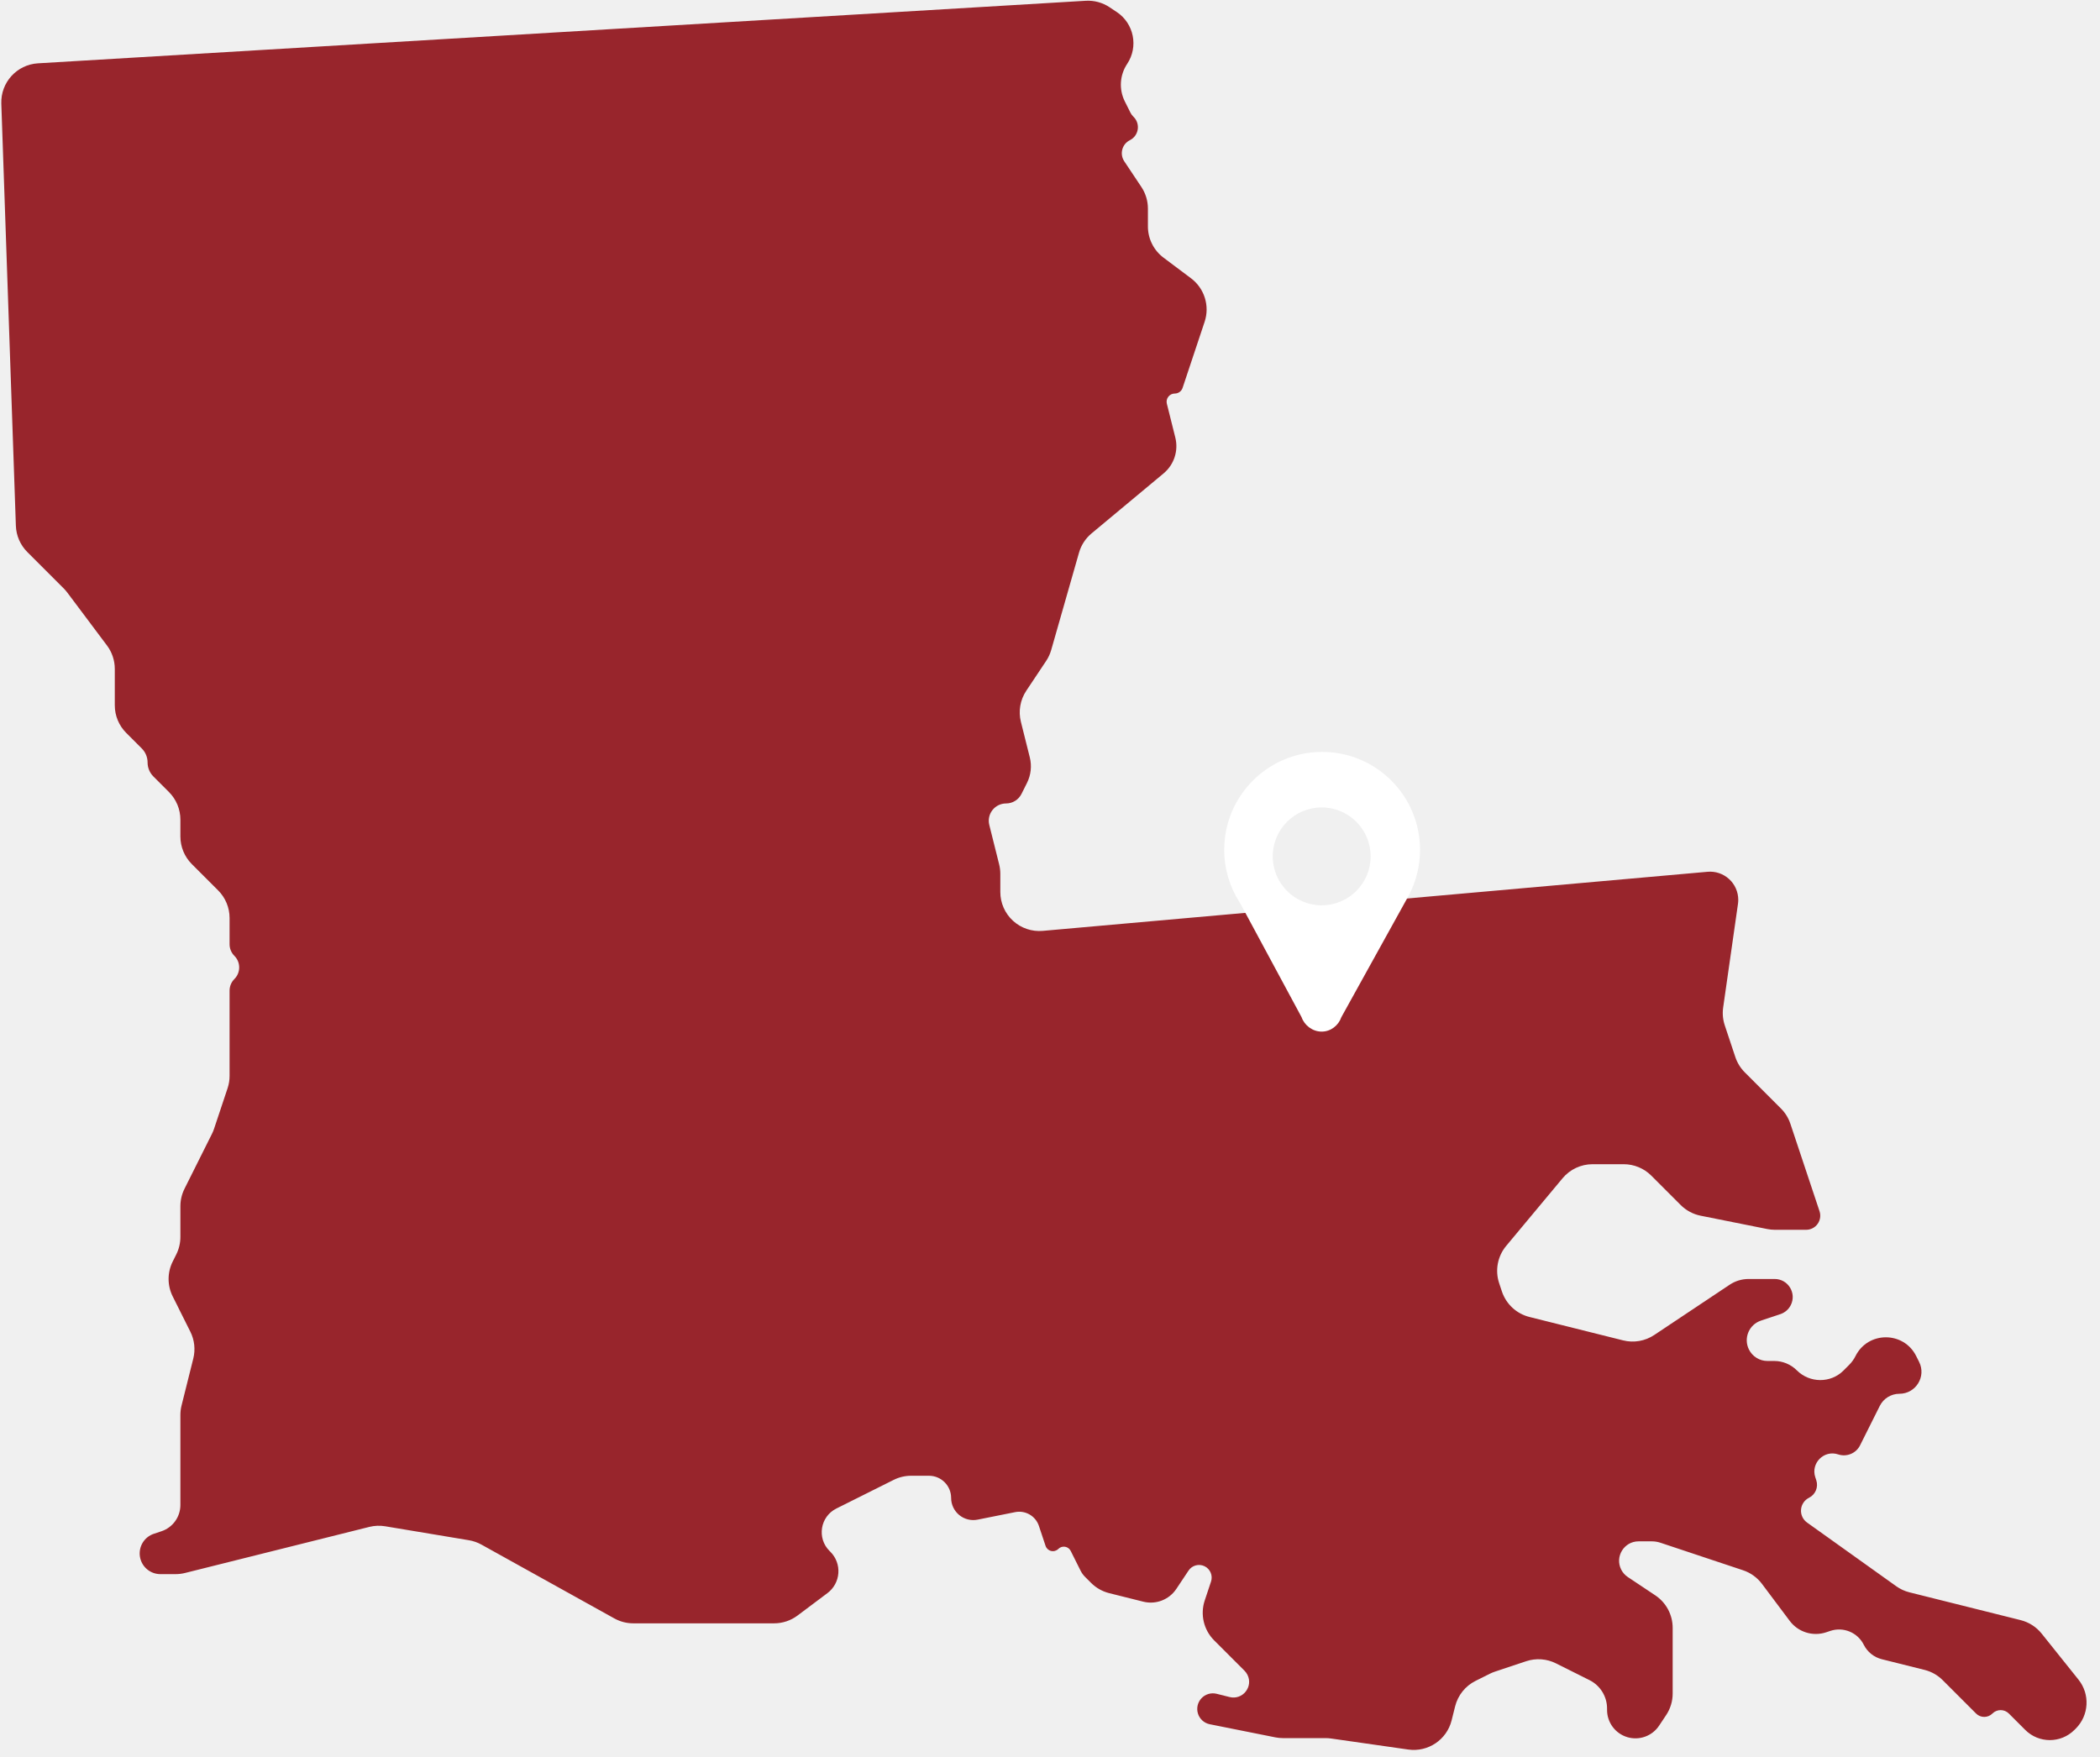
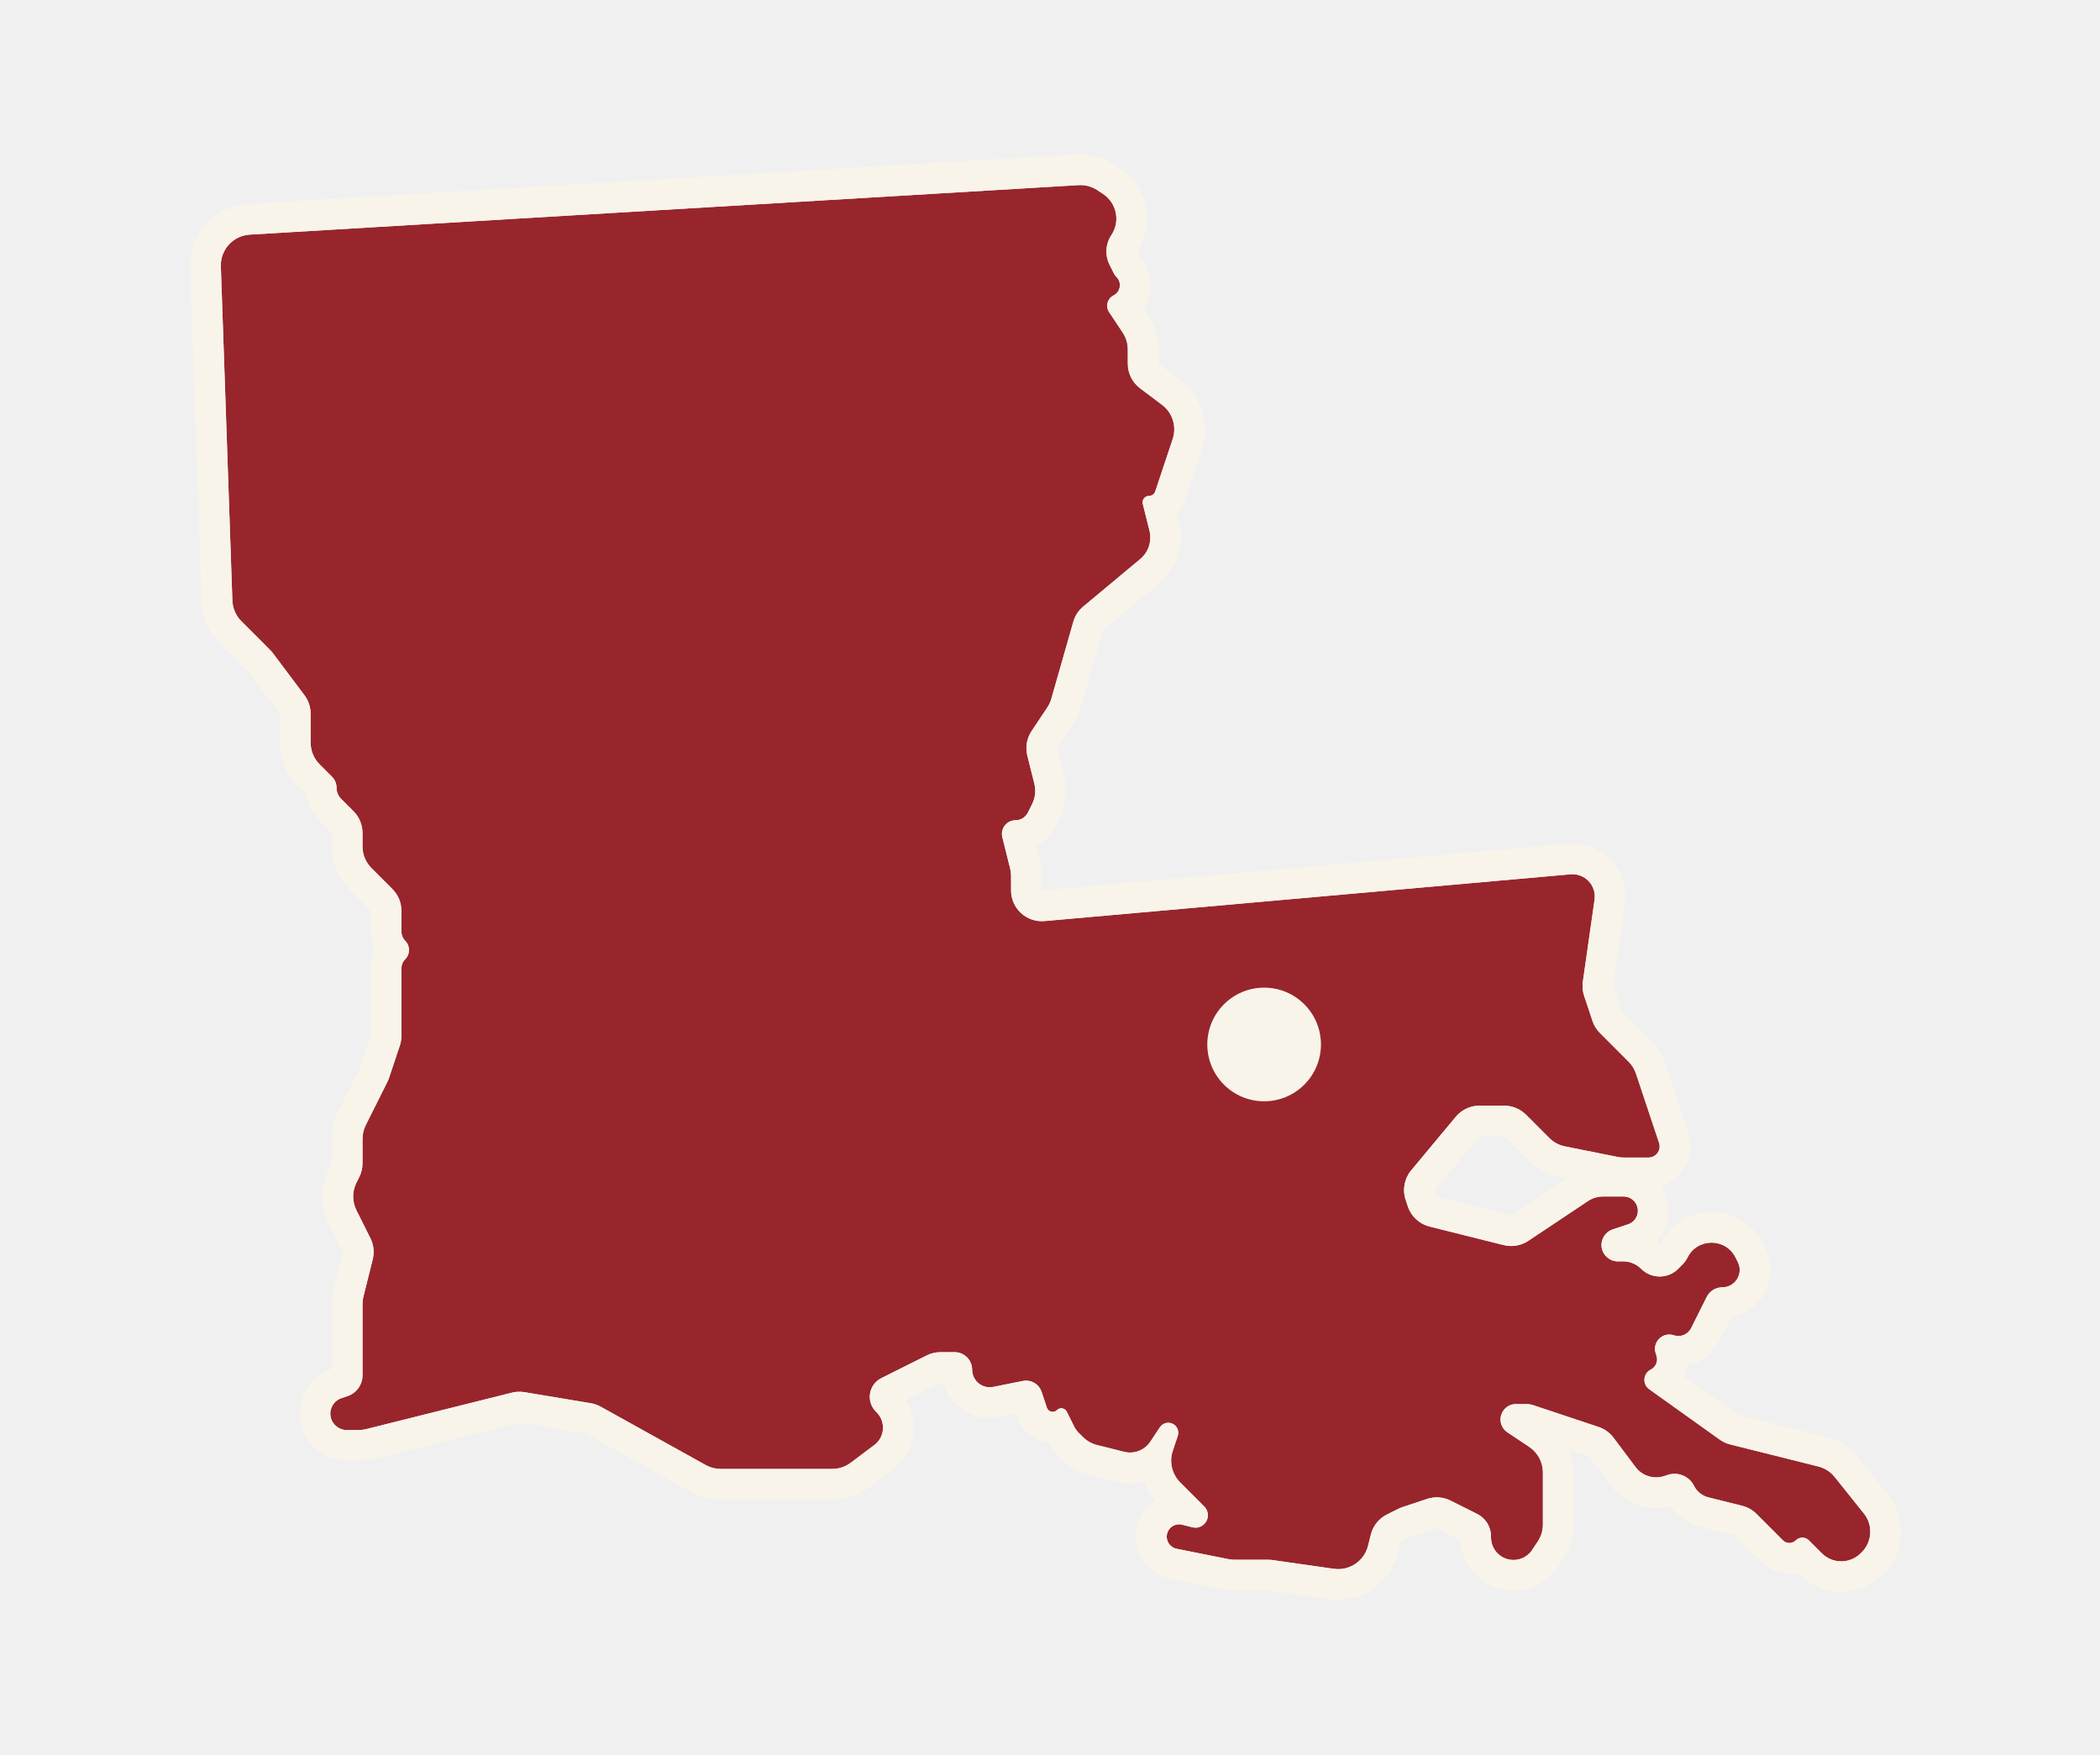
- <svg xmlns="http://www.w3.org/2000/svg" width="269" height="225" fill="none" viewBox="0 0 269 225">
-   <path fill="#98252C" fill-rule="evenodd" d="M.168 13.276a5 5 0 0 1 4.699-5.164L139.065.1a4.998 4.998 0 0 1 3.071.831l.918.612a4.793 4.793 0 0 1 1.329 6.646 4.793 4.793 0 0 0-.299 4.803l.718 1.435c.092.184.213.353.359.498l.052.052c.9.9.654 2.416-.484 2.985a1.863 1.863 0 0 0-.717 2.701l2.19 3.286a5 5 0 0 1 .84 2.774v2.288a5 5 0 0 0 2 4l3.519 2.64a5 5 0 0 1 1.744 5.581l-2.823 8.468a1.05 1.05 0 0 1-.996.718 1.05 1.05 0 0 0-1.018 1.304l1.084 4.335a4.54 4.54 0 0 1-1.497 4.588l-9.232 7.693a5.003 5.003 0 0 0-1.607 2.468l-3.563 12.473c-.143.498-.361.97-.648 1.4l-2.541 3.813a5 5 0 0 0-.691 3.986l1.138 4.55a4.753 4.753 0 0 1-.36 3.28l-.703 1.405a2.21 2.21 0 0 1-1.979 1.223 2.213 2.213 0 0 0-2.146 2.75l1.264 5.056c.099.397.149.804.149 1.213v2.323a5 5 0 0 0 5.443 4.981l85.155-7.57a3.61 3.61 0 0 1 3.929 3.595c0 .171-.012.342-.036.511l-1.898 13.283a5.004 5.004 0 0 0 .207 2.288l1.354 4.063a4.996 4.996 0 0 0 1.208 1.954l4.632 4.633a4.996 4.996 0 0 1 1.208 1.954l3.735 11.207a1.807 1.807 0 0 1-1.714 2.379h-4c-.329 0-.657-.033-.98-.097l-8.533-1.707a5.002 5.002 0 0 1-2.555-1.367l-3.767-3.768a5.002 5.002 0 0 0-3.536-1.464h-3.989a5 5 0 0 0-3.841 1.799l-7.221 8.666a4.998 4.998 0 0 0-.902 4.781l.352 1.057a4.998 4.998 0 0 0 3.531 3.269l5.739 1.435 6.257 1.564a5 5 0 0 0 3.986-.69l9.661-6.441a4.377 4.377 0 0 1 2.427-.735h3.338c1.718 0 2.835 1.808 2.067 3.345a2.313 2.313 0 0 1-1.336 1.159l-2.493.831a2.652 2.652 0 0 0-1.533 3.702 2.651 2.651 0 0 0 2.372 1.467h.876c1.08 0 2.126.44 2.889 1.203 1.641 1.641 4.328 1.668 5.969.027l.732-.732c.33-.33.605-.711.814-1.129 1.601-3.202 6.17-3.202 7.771 0l.316.631.061.123c.937 1.874-.426 4.078-2.521 4.078a2.817 2.817 0 0 0-2.52 1.558l-2.524 5.048a2.318 2.318 0 0 1-2.805 1.162c-1.811-.604-3.534 1.119-2.93 2.93l.126.378a1.858 1.858 0 0 1-.932 2.249 1.858 1.858 0 0 0-.249 3.174l11.421 8.158c.51.365 1.085.63 1.693.782l14.246 3.562a5.001 5.001 0 0 1 2.692 1.728l4.719 5.899a4.703 4.703 0 0 1-.347 6.263l-.175.174a4.454 4.454 0 0 1-6.301 0l-2.101-2.1a1.486 1.486 0 0 0-2.101 0c-.58.58-1.52.58-2.1 0l-4.272-4.273a5.002 5.002 0 0 0-2.323-1.315l-5.48-1.37a3.541 3.541 0 0 1-2.307-1.851 3.54 3.54 0 0 0-4.285-1.775l-.529.177a4.182 4.182 0 0 1-4.669-1.459l-3.556-4.741a5 5 0 0 0-2.419-1.744l-10.577-3.525a3.52 3.52 0 0 0-1.119-.182h-1.693c-1.853 0-3.059 1.951-2.23 3.609.194.388.486.719.847.96l3.524 2.35a5 5 0 0 1 2.227 4.16v8.422c0 .982-.291 1.942-.836 2.759l-.905 1.359a3.636 3.636 0 0 1-6.662-2.017v-.18a4.068 4.068 0 0 0-2.25-3.64l-4.299-2.151a5.004 5.004 0 0 0-3.818-.271l-4 1.334a4.91 4.91 0 0 0-.655.271l-1.826.913a5 5 0 0 0-2.615 3.26l-.449 1.797a5 5 0 0 1-5.558 3.737l-9.888-1.413a5.071 5.071 0 0 0-.707-.05h-5.451c-.33 0-.658-.033-.981-.097l-8.41-1.682a2 2 0 1 1 .878-3.902l1.676.419c1.667.417 3.054-1.313 2.286-2.849a2.006 2.006 0 0 0-.376-.523l-3.887-3.886a5 5 0 0 1-1.207-5.117l.807-2.423a1.617 1.617 0 0 0-2.878-1.408l-1.569 2.354a3.935 3.935 0 0 1-4.229 1.635l-4.368-1.092a4.992 4.992 0 0 1-2.323-1.315l-.774-.774a3.032 3.032 0 0 1-.568-.788l-1.267-2.534a.988.988 0 0 0-1.583-.257.99.99 0 0 1-1.637-.387l-.853-2.56a2.657 2.657 0 0 0-3.041-1.765l-4.808.962a2.839 2.839 0 0 1-3.395-2.784 2.84 2.84 0 0 0-2.84-2.839h-2.282c-.776 0-1.542.181-2.236.528l-7.347 3.673c-2.066 1.034-2.514 3.789-.88 5.423l.121.12a3.51 3.51 0 0 1-.376 5.288l-3.833 2.875c-.866.649-1.918 1-3 1H81.118c-.85 0-1.685-.217-2.428-.63l-17.018-9.455a5.014 5.014 0 0 0-1.606-.561L49.34 195.54a5.003 5.003 0 0 0-2.035.081l-7.394 1.849-16.207 4.052a5.007 5.007 0 0 1-1.213.149h-1.946a2.652 2.652 0 0 1-.839-5.168l.977-.326a3.544 3.544 0 0 0 2.424-3.363v-11.535c0-.408.05-.816.149-1.212l1.503-6.012a4.998 4.998 0 0 0-.379-3.448l-2.256-4.513a5 5 0 0 1 0-4.472l.455-.91c.347-.694.528-1.46.528-2.236v-3.941c0-.777.18-1.542.527-2.236l3.515-7.03c.106-.211.196-.43.271-.655l1.732-5.195a5 5 0 0 0 .256-1.581v-10.923c0-.557.222-1.092.616-1.486.82-.82.82-2.15 0-2.971a2.1 2.1 0 0 1-.616-1.485v-3.361a5.002 5.002 0 0 0-1.464-3.536l-3.373-3.373a5 5 0 0 1-1.464-3.535v-2.161a5 5 0 0 0-1.465-3.535l-1.994-1.994a2.536 2.536 0 0 1-.743-1.793 2.54 2.54 0 0 0-.742-1.794l-1.994-1.994a5 5 0 0 1-1.465-3.535v-4.666a5 5 0 0 0-1-3l-5.088-6.785a4.997 4.997 0 0 0-.465-.535l-4.657-4.658a5 5 0 0 1-1.461-3.363L.168 13.275Z" clip-rule="evenodd" />
-   <path fill="#fff" d="M169.358 96.332c-6.926 0-12.542 5.615-12.542 12.542 0 2.478.72 4.774 1.96 6.718.06.095.106.188.168.281l7.782 14.445c.365 1.05 1.401 1.847 2.576 1.847 1.176 0 2.154-.797 2.519-1.847l8.679-15.677a12.514 12.514 0 0 0 1.399-5.767c0-6.927-5.615-12.542-12.541-12.542Zm-.056 7.111a6.27 6.27 0 1 1 0 12.542 6.27 6.27 0 0 1 0-12.542Z" />
+ <svg xmlns="http://www.w3.org/2000/svg" width="352" height="294" fill="none" viewBox="0 0 352 294">
+   <mask id="a" width="287" height="244" x="31.844" y="24.922" fill="#000" maskUnits="userSpaceOnUse">
+     <path fill="#fff" d="M31.844 24.922h287v244h-287z" />
+     <path fill-rule="evenodd" d="M37.017 44.642a5.154 5.154 0 0 1 4.844-5.322l138.933-8.295a5.154 5.154 0 0 1 3.166.857l.956.637a4.963 4.963 0 0 1 1.376 6.88 4.96 4.96 0 0 0-.31 4.97l.743 1.486c.096.19.221.365.372.516l.054.054a1.93 1.93 0 0 1-.502 3.09 1.93 1.93 0 0 0-.742 2.795l2.271 3.407c.564.846.865 1.841.865 2.858v2.387c0 1.622.764 3.15 2.062 4.123l3.664 2.748a5.154 5.154 0 0 1 1.797 5.753l-2.926 8.78a1.087 1.087 0 0 1-1.031.742c-.707 0-1.225.664-1.054 1.35l1.122 4.487a4.698 4.698 0 0 1-1.55 4.749l-9.561 7.968a5.147 5.147 0 0 0-1.656 2.543l-3.691 12.921a5.203 5.203 0 0 1-.667 1.443l-2.638 3.957a5.151 5.151 0 0 0-.712 4.108l1.18 4.72a4.919 4.919 0 0 1-.373 3.395l-.727 1.454a2.29 2.29 0 0 1-2.048 1.266 2.29 2.29 0 0 0-2.222 2.846l1.309 5.236c.102.409.154.829.154 1.25v2.431a5.154 5.154 0 0 0 5.61 5.134l88.165-7.838a3.737 3.737 0 0 1 4.03 4.251l-1.965 13.753c-.113.792-.04 1.6.213 2.359l1.405 4.215a5.144 5.144 0 0 0 1.245 2.014l4.802 4.803a5.155 5.155 0 0 1 1.245 2.015l3.868 11.604a1.87 1.87 0 0 1-1.775 2.462h-4.142a5.11 5.11 0 0 1-1.01-.1l-8.841-1.768a5.155 5.155 0 0 1-2.634-1.409l-3.91-3.911a5.154 5.154 0 0 0-3.644-1.509h-4.148c-1.53 0-2.98.679-3.96 1.854l-7.488 8.987a5.156 5.156 0 0 0-.93 4.929l.372 1.116a5.156 5.156 0 0 0 3.639 3.37l5.953 1.488 6.485 1.621a5.152 5.152 0 0 0 4.109-.711l10.008-6.673a4.528 4.528 0 0 1 2.512-.76h3.455c1.778 0 2.935 1.871 2.14 3.462a2.394 2.394 0 0 1-1.384 1.2l-2.58.86a2.745 2.745 0 0 0 .869 5.35h.906a4.25 4.25 0 0 1 2.991 1.245c1.698 1.699 4.48 1.727 6.178.029l.758-.758c.341-.342.626-.736.842-1.169 1.657-3.314 6.387-3.314 8.044 0l.327.653.063.127c.97 1.94-.44 4.222-2.609 4.222a2.917 2.917 0 0 0-2.609 1.612l-2.612 5.225a2.399 2.399 0 0 1-2.904 1.203c-1.874-.625-3.658 1.158-3.033 3.033l.131.391c.302.908-.109 1.9-.965 2.328-1.296.648-1.437 2.443-.258 3.285l11.825 8.447c.526.376 1.118.65 1.746.806l14.757 3.69a5.154 5.154 0 0 1 2.774 1.78l4.889 6.112a4.867 4.867 0 0 1-.359 6.483l-.181.181a4.613 4.613 0 0 1-6.523 0l-2.174-2.175c-.6-.6-1.574-.6-2.174 0-.6.601-1.574.601-2.174 0l-4.427-4.426a5.143 5.143 0 0 0-2.394-1.356l-5.678-1.42a3.666 3.666 0 0 1-2.388-1.915 3.662 3.662 0 0 0-4.435-1.837l-.548.182a4.328 4.328 0 0 1-4.833-1.509l-3.684-4.913a5.156 5.156 0 0 0-2.494-1.798l-10.954-3.651a3.648 3.648 0 0 0-1.158-.188H254.1c-1.919 0-3.167 2.019-2.309 3.735.201.402.503.745.877.994l3.658 2.438a5.155 5.155 0 0 1 2.294 4.289v8.729c0 1.017-.3 2.01-.864 2.856l-.938 1.406a3.763 3.763 0 0 1-6.895-2.087v-.187a4.213 4.213 0 0 0-2.329-3.768l-4.458-2.229a5.153 5.153 0 0 0-3.935-.28l-4.15 1.383a5.104 5.104 0 0 0-.675.28l-1.901.95a5.155 5.155 0 0 0-2.695 3.36l-.472 1.889a5.155 5.155 0 0 1-5.729 3.852l-10.256-1.465a5.076 5.076 0 0 0-.729-.052h-5.646c-.339 0-.678-.034-1.011-.1l-8.706-1.742a2.07 2.07 0 1 1 .908-4.038l1.735.434c1.725.431 3.161-1.36 2.366-2.95a2.1 2.1 0 0 0-.39-.541l-4.032-4.032a5.155 5.155 0 0 1-1.245-5.274l.841-2.52a1.674 1.674 0 0 0-2.98-1.458l-1.624 2.437a4.073 4.073 0 0 1-4.377 1.692l-4.527-1.132a5.153 5.153 0 0 1-2.395-1.355l-.805-.805a3.132 3.132 0 0 1-.587-.816l-1.312-2.624a1.024 1.024 0 0 0-1.639-.265 1.024 1.024 0 0 1-1.694-.4l-.883-2.65a2.75 2.75 0 0 0-3.148-1.827l-4.976.995a2.939 2.939 0 0 1-3.515-2.881 2.94 2.94 0 0 0-2.939-2.939h-2.367c-.8 0-1.589.186-2.305.544l-7.609 3.805c-2.139 1.07-2.602 3.921-.911 5.612l.125.125a3.632 3.632 0 0 1-.389 5.473l-3.973 2.98a5.157 5.157 0 0 1-3.093 1.031h-18.689a5.148 5.148 0 0 1-2.503-.649l-17.623-9.791a5.162 5.162 0 0 0-1.656-.579l-11.11-1.851a5.15 5.15 0 0 0-2.098.083l-7.657 1.915-16.779 4.195a5.165 5.165 0 0 1-1.25.154H58.11a2.746 2.746 0 0 1-.868-5.35l1.01-.337a3.67 3.67 0 0 0 2.51-3.482v-11.941c0-.422.051-.841.154-1.25l1.558-6.233a5.156 5.156 0 0 0-.39-3.555l-2.344-4.687a5.155 5.155 0 0 1 0-4.61l.478-.956a5.156 5.156 0 0 0 .544-2.305v-4.09c0-.8.186-1.589.544-2.305l3.64-7.282c.11-.218.203-.443.28-.675l1.794-5.382a5.156 5.156 0 0 0 .265-1.63v-11.309c0-.577.229-1.13.636-1.538.85-.849.85-2.226 0-3.075a2.176 2.176 0 0 1-.636-1.538v-3.488a5.156 5.156 0 0 0-1.51-3.644l-3.504-3.504a5.154 5.154 0 0 1-1.51-3.644v-2.254a5.152 5.152 0 0 0-1.509-3.644l-2.07-2.071a2.625 2.625 0 0 1-.769-1.856c0-.696-.276-1.364-.768-1.856l-2.07-2.071a5.152 5.152 0 0 1-1.51-3.644v-4.845a5.16 5.16 0 0 0-1.03-3.092l-5.273-7.03a5.028 5.028 0 0 0-.48-.552l-4.827-4.828a5.154 5.154 0 0 1-1.506-3.467l-1.931-56.006Z" clip-rule="evenodd" />
+   </mask>
+   <path fill="#98252C" fill-rule="evenodd" d="M37.017 44.642a5.154 5.154 0 0 1 4.844-5.322l138.933-8.295a5.154 5.154 0 0 1 3.166.857l.956.637a4.963 4.963 0 0 1 1.376 6.88 4.96 4.96 0 0 0-.31 4.97l.743 1.486c.096.19.221.365.372.516l.054.054a1.93 1.93 0 0 1-.502 3.09 1.93 1.93 0 0 0-.742 2.795l2.271 3.407c.564.846.865 1.841.865 2.858v2.387c0 1.622.764 3.15 2.062 4.123l3.664 2.748a5.154 5.154 0 0 1 1.797 5.753l-2.926 8.78a1.087 1.087 0 0 1-1.031.742c-.707 0-1.225.664-1.054 1.35l1.122 4.487a4.698 4.698 0 0 1-1.55 4.749l-9.561 7.968a5.147 5.147 0 0 0-1.656 2.543l-3.691 12.921a5.203 5.203 0 0 1-.667 1.443l-2.638 3.957a5.151 5.151 0 0 0-.712 4.108l1.18 4.72a4.919 4.919 0 0 1-.373 3.395l-.727 1.454a2.29 2.29 0 0 1-2.048 1.266 2.29 2.29 0 0 0-2.222 2.846l1.309 5.236c.102.409.154.829.154 1.25v2.431a5.154 5.154 0 0 0 5.61 5.134l88.165-7.838a3.737 3.737 0 0 1 4.03 4.251l-1.965 13.753c-.113.792-.04 1.6.213 2.359l1.405 4.215a5.144 5.144 0 0 0 1.245 2.014l4.802 4.803a5.155 5.155 0 0 1 1.245 2.015l3.868 11.604a1.87 1.87 0 0 1-1.775 2.462h-4.142a5.11 5.11 0 0 1-1.01-.1l-8.841-1.768a5.155 5.155 0 0 1-2.634-1.409l-3.91-3.911a5.154 5.154 0 0 0-3.644-1.509h-4.148c-1.53 0-2.98.679-3.96 1.854l-7.488 8.987a5.156 5.156 0 0 0-.93 4.929l.372 1.116a5.156 5.156 0 0 0 3.639 3.37l5.953 1.488 6.485 1.621a5.152 5.152 0 0 0 4.109-.711l10.008-6.673a4.528 4.528 0 0 1 2.512-.76h3.455c1.778 0 2.935 1.871 2.14 3.462a2.394 2.394 0 0 1-1.384 1.2l-2.58.86a2.745 2.745 0 0 0 .869 5.35h.906a4.25 4.25 0 0 1 2.991 1.245c1.698 1.699 4.48 1.727 6.178.029l.758-.758c.341-.342.626-.736.842-1.169 1.657-3.314 6.387-3.314 8.044 0l.327.653.063.127c.97 1.94-.44 4.222-2.609 4.222a2.917 2.917 0 0 0-2.609 1.612l-2.612 5.225a2.399 2.399 0 0 1-2.904 1.203c-1.874-.625-3.658 1.158-3.033 3.033l.131.391c.302.908-.109 1.9-.965 2.328-1.296.648-1.437 2.443-.258 3.285l11.825 8.447c.526.376 1.118.65 1.746.806l14.757 3.69a5.154 5.154 0 0 1 2.774 1.78l4.889 6.112a4.867 4.867 0 0 1-.359 6.483l-.181.181a4.613 4.613 0 0 1-6.523 0l-2.174-2.175c-.6-.6-1.574-.6-2.174 0-.6.601-1.574.601-2.174 0l-4.427-4.426a5.143 5.143 0 0 0-2.394-1.356l-5.678-1.42a3.666 3.666 0 0 1-2.388-1.915 3.662 3.662 0 0 0-4.435-1.837l-.548.182a4.328 4.328 0 0 1-4.833-1.509l-3.684-4.913a5.156 5.156 0 0 0-2.494-1.798l-10.954-3.651a3.648 3.648 0 0 0-1.158-.188H254.1c-1.919 0-3.167 2.019-2.309 3.735.201.402.503.745.877.994l3.658 2.438a5.155 5.155 0 0 1 2.294 4.289v8.729c0 1.017-.3 2.01-.864 2.856l-.938 1.406a3.763 3.763 0 0 1-6.895-2.087v-.187a4.213 4.213 0 0 0-2.329-3.768l-4.458-2.229a5.153 5.153 0 0 0-3.935-.28l-4.15 1.383a5.104 5.104 0 0 0-.675.28l-1.901.95a5.155 5.155 0 0 0-2.695 3.36l-.472 1.889a5.155 5.155 0 0 1-5.729 3.852l-10.256-1.465a5.076 5.076 0 0 0-.729-.052h-5.646c-.339 0-.678-.034-1.011-.1l-8.706-1.742a2.07 2.07 0 1 1 .908-4.038l1.735.434c1.725.431 3.161-1.36 2.366-2.95a2.1 2.1 0 0 0-.39-.541l-4.032-4.032a5.155 5.155 0 0 1-1.245-5.274l.841-2.52a1.674 1.674 0 0 0-2.98-1.458l-1.624 2.437a4.073 4.073 0 0 1-4.377 1.692l-4.527-1.132a5.153 5.153 0 0 1-2.395-1.355l-.805-.805a3.132 3.132 0 0 1-.587-.816l-1.312-2.624a1.024 1.024 0 0 0-1.639-.265 1.024 1.024 0 0 1-1.694-.4l-.883-2.65a2.75 2.75 0 0 0-3.148-1.827l-4.976.995a2.939 2.939 0 0 1-3.515-2.881 2.94 2.94 0 0 0-2.939-2.939h-2.367c-.8 0-1.589.186-2.305.544l-7.609 3.805c-2.139 1.07-2.602 3.921-.911 5.612l.125.125a3.632 3.632 0 0 1-.389 5.473l-3.973 2.98a5.157 5.157 0 0 1-3.093 1.031h-18.689a5.148 5.148 0 0 1-2.503-.649l-17.623-9.791a5.162 5.162 0 0 0-1.656-.579l-11.11-1.851a5.15 5.15 0 0 0-2.098.083l-7.657 1.915-16.779 4.195a5.165 5.165 0 0 1-1.25.154H58.11a2.746 2.746 0 0 1-.868-5.35l1.01-.337a3.67 3.67 0 0 0 2.51-3.482v-11.941c0-.422.051-.841.154-1.25l1.558-6.233a5.156 5.156 0 0 0-.39-3.555l-2.344-4.687a5.155 5.155 0 0 1 0-4.61l.478-.956a5.156 5.156 0 0 0 .544-2.305v-4.09c0-.8.186-1.589.544-2.305l3.64-7.282c.11-.218.203-.443.28-.675l1.794-5.382a5.156 5.156 0 0 0 .265-1.63v-11.309c0-.577.229-1.13.636-1.538.85-.849.85-2.226 0-3.075a2.176 2.176 0 0 1-.636-1.538v-3.488a5.156 5.156 0 0 0-1.51-3.644l-3.504-3.504a5.154 5.154 0 0 1-1.51-3.644v-2.254a5.152 5.152 0 0 0-1.509-3.644l-2.07-2.071a2.625 2.625 0 0 1-.769-1.856c0-.696-.276-1.364-.768-1.856l-2.07-2.071a5.152 5.152 0 0 1-1.51-3.644v-4.845a5.16 5.16 0 0 0-1.03-3.092l-5.273-7.03a5.028 5.028 0 0 0-.48-.552l-4.827-4.828a5.154 5.154 0 0 1-1.506-3.467l-1.931-56.006Z" clip-rule="evenodd" />
+   <path stroke="#F8F4EA" stroke-linecap="round" stroke-linejoin="round" stroke-width="10.308" d="M37.017 44.642a5.154 5.154 0 0 1 4.844-5.322l138.933-8.295a5.154 5.154 0 0 1 3.166.857l.956.637a4.963 4.963 0 0 1 1.376 6.88 4.96 4.96 0 0 0-.31 4.97l.743 1.486c.096.19.221.365.372.516l.054.054a1.93 1.93 0 0 1-.502 3.09 1.93 1.93 0 0 0-.742 2.795l2.271 3.407c.564.846.865 1.841.865 2.858v2.387c0 1.622.764 3.15 2.062 4.123l3.664 2.748a5.154 5.154 0 0 1 1.797 5.753l-2.926 8.78a1.087 1.087 0 0 1-1.031.742c-.707 0-1.225.664-1.054 1.35l1.122 4.487a4.698 4.698 0 0 1-1.55 4.749l-9.561 7.968a5.147 5.147 0 0 0-1.656 2.543l-3.691 12.921a5.203 5.203 0 0 1-.667 1.443l-2.638 3.957a5.151 5.151 0 0 0-.712 4.108l1.18 4.72a4.919 4.919 0 0 1-.373 3.395l-.727 1.454a2.29 2.29 0 0 1-2.048 1.266 2.29 2.29 0 0 0-2.222 2.846l1.309 5.236c.102.409.154.829.154 1.25v2.431a5.154 5.154 0 0 0 5.61 5.134l88.165-7.838a3.737 3.737 0 0 1 4.03 4.251l-1.965 13.753c-.113.792-.04 1.6.213 2.359l1.405 4.215a5.144 5.144 0 0 0 1.245 2.014l4.802 4.803a5.155 5.155 0 0 1 1.245 2.015l3.868 11.604a1.87 1.87 0 0 1-1.775 2.462h-4.142a5.11 5.11 0 0 1-1.01-.1l-8.841-1.768a5.155 5.155 0 0 1-2.634-1.409l-3.91-3.911a5.154 5.154 0 0 0-3.644-1.509h-4.148c-1.53 0-2.98.679-3.96 1.854l-7.488 8.987a5.156 5.156 0 0 0-.93 4.929l.372 1.116a5.156 5.156 0 0 0 3.639 3.37l5.953 1.488 6.485 1.621a5.152 5.152 0 0 0 4.109-.711l10.008-6.673a4.528 4.528 0 0 1 2.512-.76h3.455c1.778 0 2.935 1.871 2.14 3.462a2.394 2.394 0 0 1-1.384 1.2l-2.58.86a2.745 2.745 0 0 0 .869 5.35h.906a4.25 4.25 0 0 1 2.991 1.245c1.698 1.699 4.48 1.727 6.178.029l.758-.758c.341-.342.626-.736.842-1.169 1.657-3.314 6.387-3.314 8.044 0l.327.653.063.127c.97 1.94-.44 4.222-2.609 4.222a2.917 2.917 0 0 0-2.609 1.612l-2.612 5.225a2.399 2.399 0 0 1-2.904 1.203c-1.874-.625-3.658 1.158-3.033 3.033l.131.391c.302.908-.109 1.9-.965 2.328-1.296.648-1.437 2.443-.258 3.285l11.825 8.447c.526.376 1.118.65 1.746.806l14.757 3.69a5.154 5.154 0 0 1 2.774 1.78l4.889 6.112a4.867 4.867 0 0 1-.359 6.483l-.181.181a4.613 4.613 0 0 1-6.523 0l-2.174-2.175c-.6-.6-1.574-.6-2.174 0-.6.601-1.574.601-2.174 0l-4.427-4.426a5.143 5.143 0 0 0-2.394-1.356l-5.678-1.42a3.666 3.666 0 0 1-2.388-1.915 3.662 3.662 0 0 0-4.435-1.837l-.548.182a4.328 4.328 0 0 1-4.833-1.509l-3.684-4.913a5.156 5.156 0 0 0-2.494-1.798l-10.954-3.651a3.648 3.648 0 0 0-1.158-.188H254.1c-1.919 0-3.167 2.019-2.309 3.735.201.402.503.745.877.994l3.658 2.438a5.155 5.155 0 0 1 2.294 4.289v8.729c0 1.017-.3 2.01-.864 2.856l-.938 1.406a3.763 3.763 0 0 1-6.895-2.087v-.187a4.213 4.213 0 0 0-2.329-3.768l-4.458-2.229a5.153 5.153 0 0 0-3.935-.28l-4.15 1.383a5.104 5.104 0 0 0-.675.28l-1.901.95a5.155 5.155 0 0 0-2.695 3.36l-.472 1.889a5.155 5.155 0 0 1-5.729 3.852l-10.256-1.465a5.076 5.076 0 0 0-.729-.052h-5.646c-.339 0-.678-.034-1.011-.1l-8.706-1.742a2.07 2.07 0 1 1 .908-4.038l1.735.434c1.725.431 3.161-1.36 2.366-2.95a2.1 2.1 0 0 0-.39-.541l-4.032-4.032a5.155 5.155 0 0 1-1.245-5.274l.841-2.52a1.674 1.674 0 0 0-2.98-1.458l-1.624 2.437a4.073 4.073 0 0 1-4.377 1.692l-4.527-1.132a5.153 5.153 0 0 1-2.395-1.355l-.805-.805a3.132 3.132 0 0 1-.587-.816l-1.312-2.624a1.024 1.024 0 0 0-1.639-.265 1.024 1.024 0 0 1-1.694-.4l-.883-2.65a2.75 2.75 0 0 0-3.148-1.827l-4.976.995a2.939 2.939 0 0 1-3.515-2.881 2.94 2.94 0 0 0-2.939-2.939h-2.367c-.8 0-1.589.186-2.305.544l-7.609 3.805c-2.139 1.07-2.602 3.921-.911 5.612l.125.125a3.632 3.632 0 0 1-.389 5.473l-3.973 2.98a5.157 5.157 0 0 1-3.093 1.031h-18.689a5.148 5.148 0 0 1-2.503-.649l-17.623-9.791a5.162 5.162 0 0 0-1.656-.579l-11.11-1.851a5.15 5.15 0 0 0-2.098.083l-7.657 1.915-16.779 4.195a5.165 5.165 0 0 1-1.25.154H58.11a2.746 2.746 0 0 1-.868-5.35l1.01-.337a3.67 3.67 0 0 0 2.51-3.482v-11.941c0-.422.051-.841.154-1.25l1.558-6.233a5.156 5.156 0 0 0-.39-3.555l-2.344-4.687a5.155 5.155 0 0 1 0-4.61l.478-.956a5.156 5.156 0 0 0 .544-2.305v-4.09c0-.8.186-1.589.544-2.305l3.64-7.282c.11-.218.203-.443.28-.675l1.794-5.382a5.156 5.156 0 0 0 .265-1.63v-11.309c0-.577.229-1.13.636-1.538.85-.849.85-2.226 0-3.075a2.176 2.176 0 0 1-.636-1.538v-3.488a5.156 5.156 0 0 0-1.51-3.644l-3.504-3.504a5.154 5.154 0 0 1-1.51-3.644v-2.254a5.152 5.152 0 0 0-1.509-3.644l-2.07-2.071a2.625 2.625 0 0 1-.769-1.856c0-.696-.276-1.364-.768-1.856l-2.07-2.071a5.152 5.152 0 0 1-1.51-3.644v-4.845a5.16 5.16 0 0 0-1.03-3.092l-5.273-7.03a5.028 5.028 0 0 0-.48-.552l-4.827-4.828a5.154 5.154 0 0 1-1.506-3.467l-1.931-56.006Z" clip-rule="evenodd" mask="url(#a)" />
+   <circle cx="211.892" cy="175.048" r="9.517" fill="#F8F4EA" />
+   <circle cx="211.892" cy="175.048" r="9.517" fill="#F8F4EA" opacity=".3" />
</svg>
